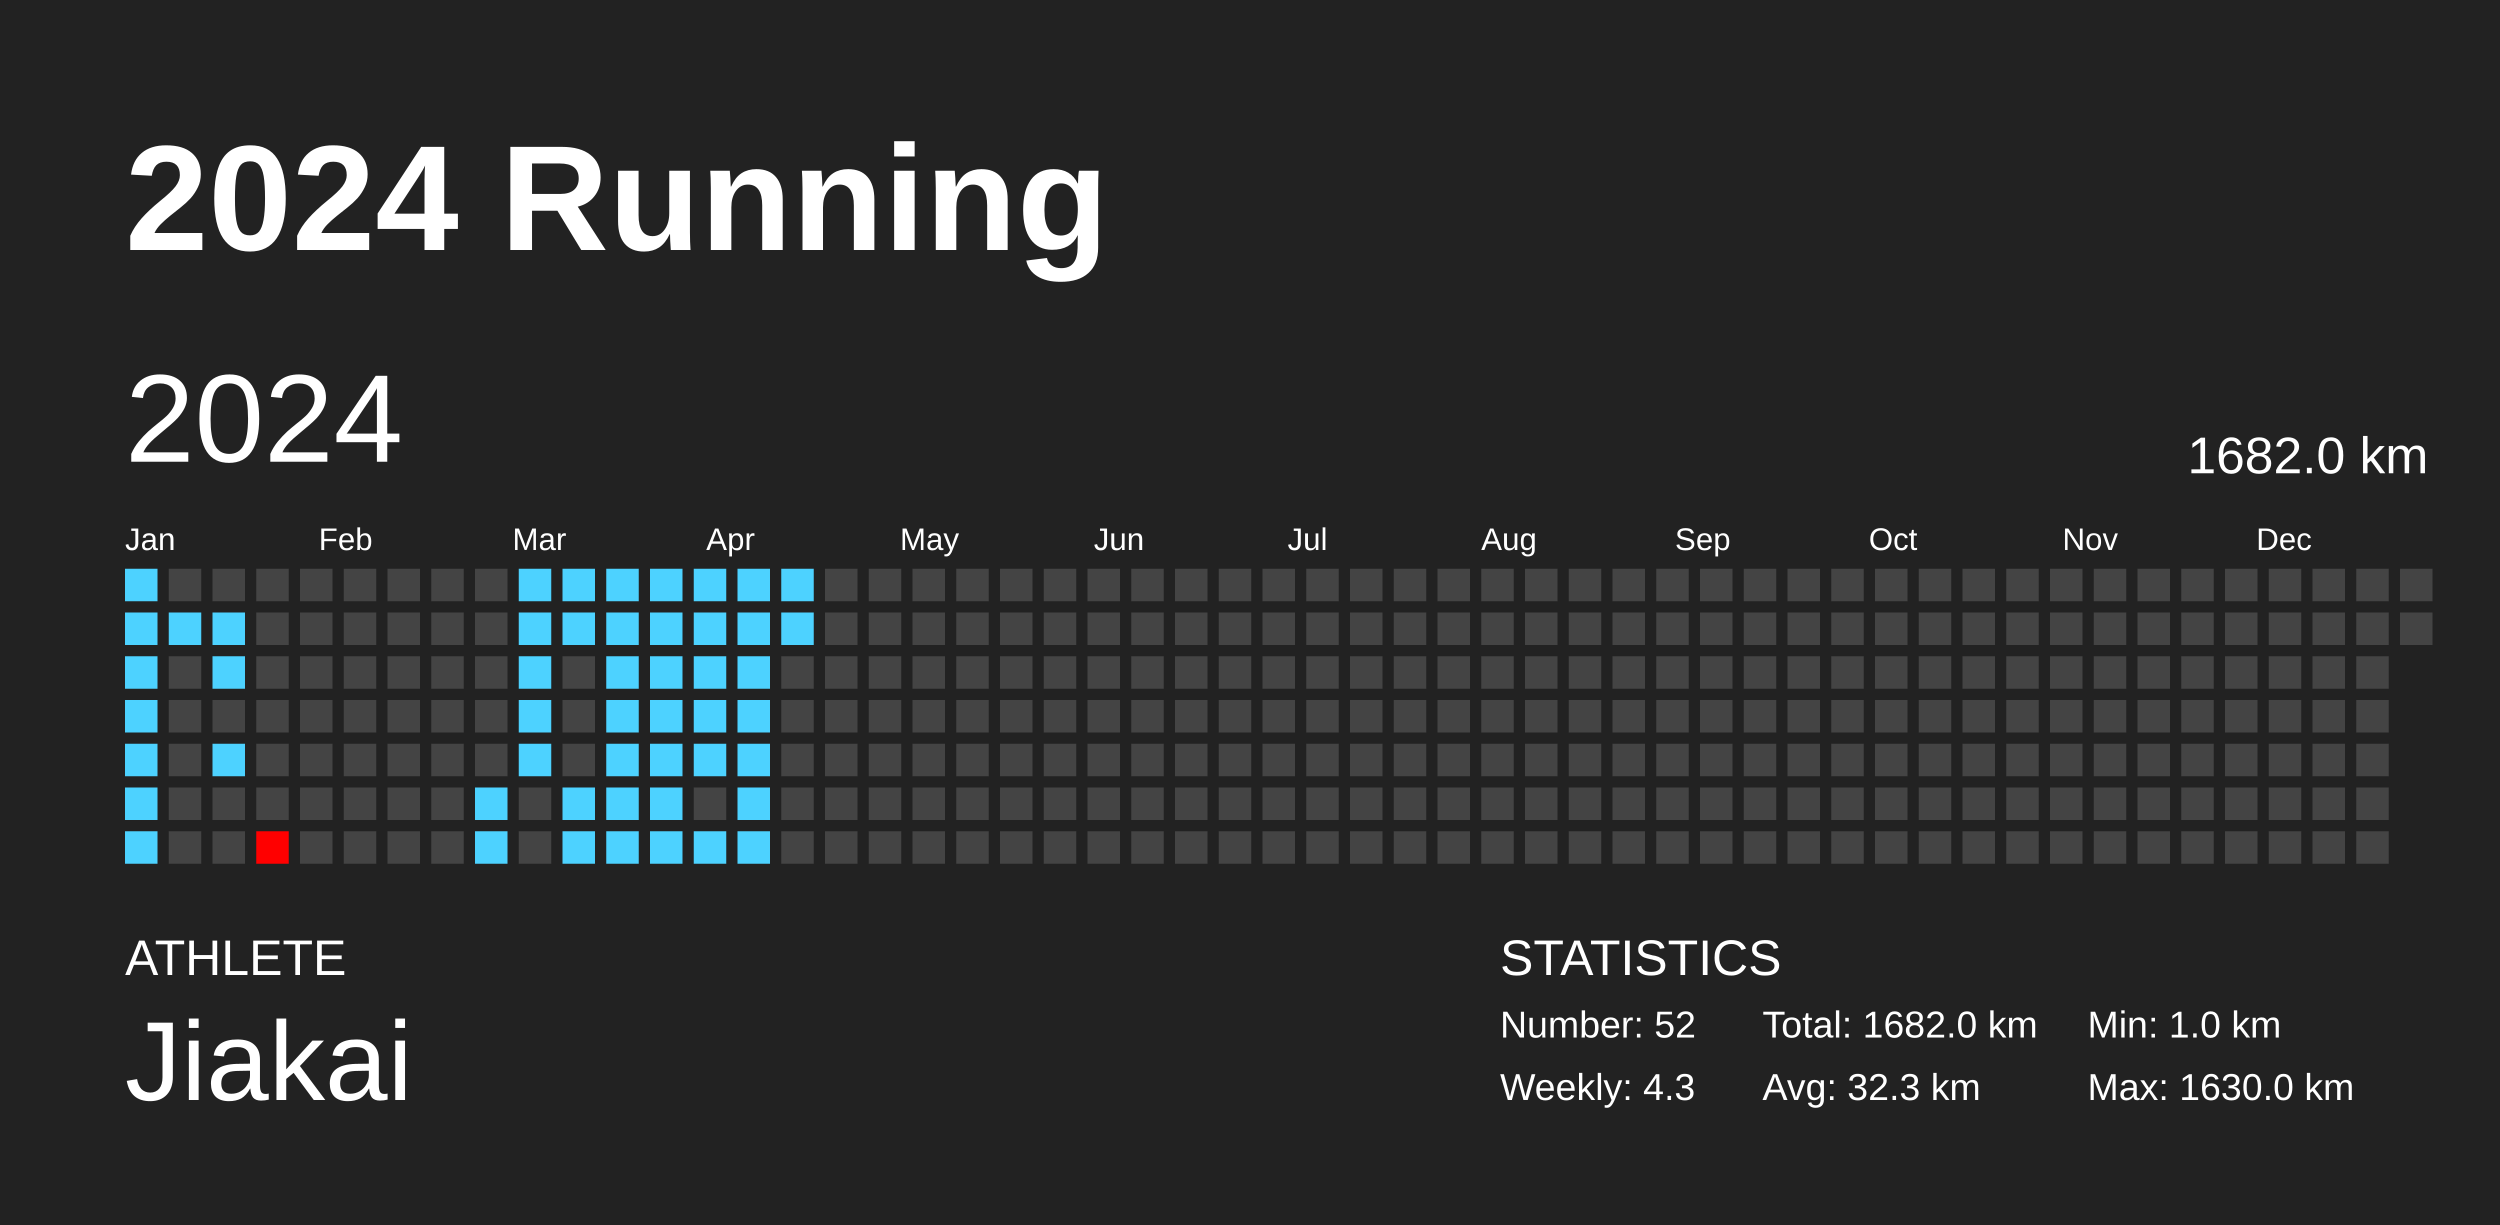
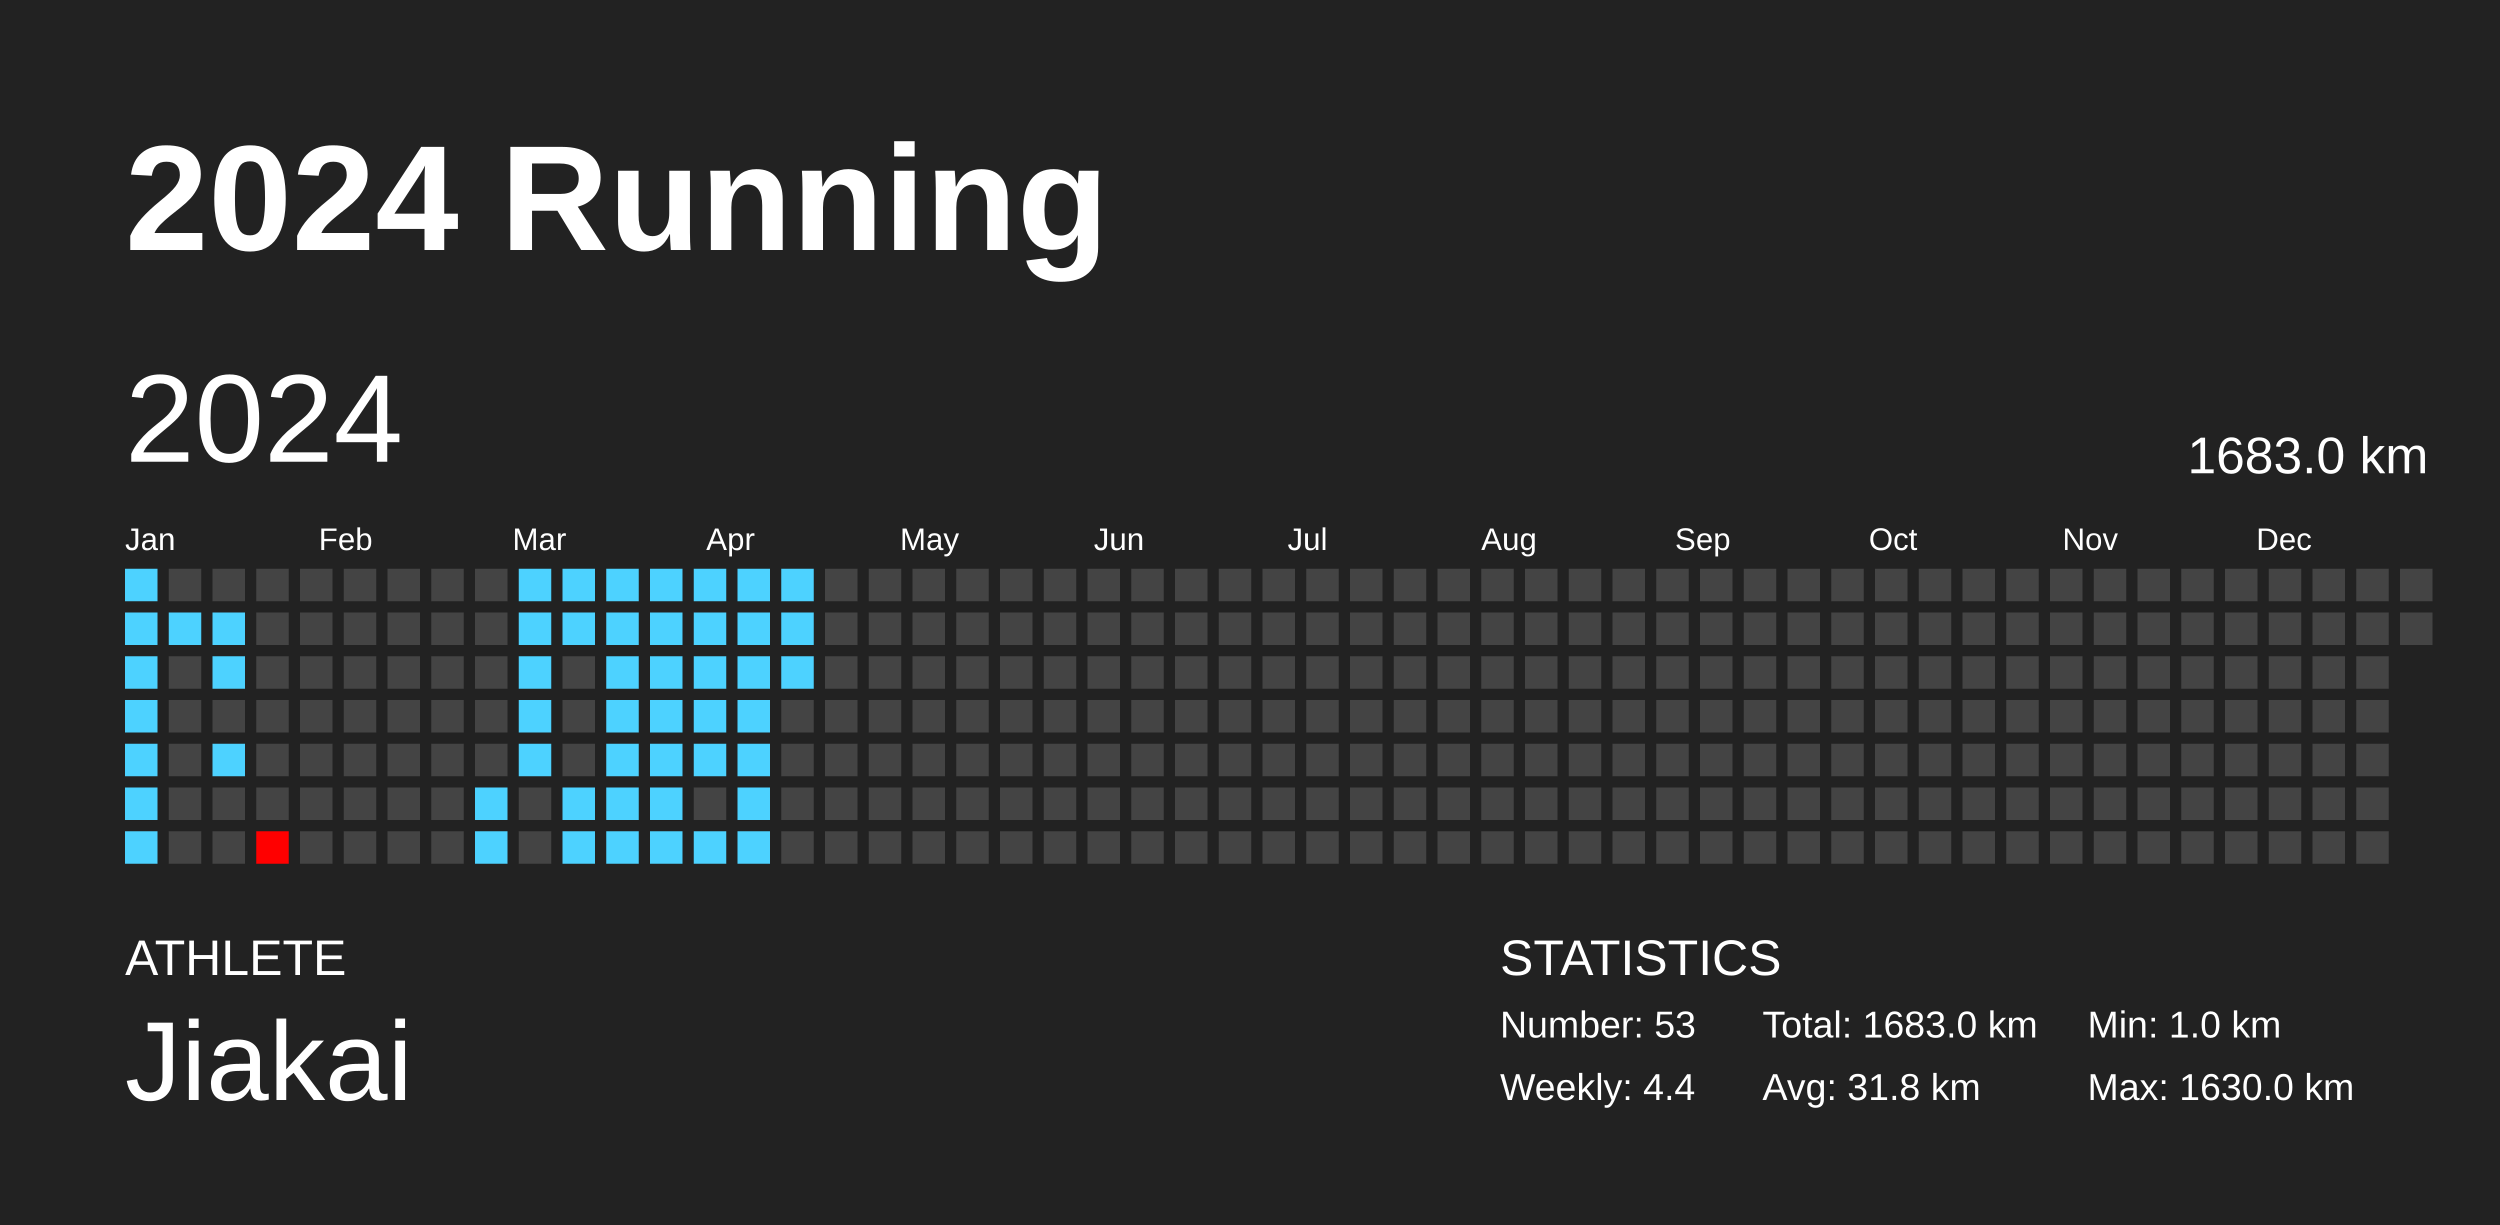
<svg xmlns="http://www.w3.org/2000/svg" baseProfile="full" height="98mm" version="1.1" viewBox="0,0,200,98" width="200mm">
  <defs />
  <rect fill="#222222" height="98" width="200" x="0" y="0" />
  <text fill="#FFFFFF" style="font-size:12px; font-family:Arial; font-weight:bold;" x="10" y="20">2024 Running</text>
  <text fill="#FFFFFF" style="font-size:4px; font-family:Arial" x="10" y="78">ATHLETE</text>
  <text fill="#FFFFFF" style="font-size:9px; font-family:Arial" x="10" y="88">Jiakai</text>
  <text fill="#FFFFFF" style="font-size:4px; font-family:Arial" x="120" y="78">STATISTICS</text>
-   <text fill="#FFFFFF" style="font-size:3px; font-family:Arial" x="120" y="83">Number: 52</text>
-   <text fill="#FFFFFF" style="font-size:3px; font-family:Arial" x="120" y="88">Weekly: 4.3</text>
-   <text fill="#FFFFFF" style="font-size:3px; font-family:Arial" x="141" y="83">Total: 1682.0 km</text>
-   <text fill="#FFFFFF" style="font-size:3px; font-family:Arial" x="141" y="88">Avg: 32.3 km</text>
+   <text fill="#FFFFFF" style="font-size:3px; font-family:Arial" x="120" y="83">Number: 53</text>
+   <text fill="#FFFFFF" style="font-size:3px; font-family:Arial" x="120" y="88">Weekly: 4.4</text>
+   <text fill="#FFFFFF" style="font-size:3px; font-family:Arial" x="141" y="83">Total: 1683.0 km</text>
+   <text fill="#FFFFFF" style="font-size:3px; font-family:Arial" x="141" y="88">Avg: 31.8 km</text>
  <text fill="#FFFFFF" style="font-size:3px; font-family:Arial" x="167" y="83">Min: 1.0 km</text>
  <text fill="#FFFFFF" style="font-size:3px; font-family:Arial" x="167" y="88">Max: 1630.0 km</text>
  <text dominant-baseline="hanging" fill="#FFFFFF" style="font-size:10.0px; font-family:Arial;" x="10" y="30">2024</text>
-   <text dominant-baseline="hanging" fill="#FFFFFF" style="font-size:4.125px; font-family:Arial;" x="175" y="35">1682.0 km</text>
+   <text dominant-baseline="hanging" fill="#FFFFFF" style="font-size:4.125px; font-family:Arial;" x="175" y="35">1683.0 km</text>
  <text fill="#FFFFFF" style="font-size:2.5px; font-family:Arial" x="10.0" y="44">Jan</text>
  <text fill="#FFFFFF" style="font-size:2.5px; font-family:Arial" x="25.5" y="44">Feb</text>
  <text fill="#FFFFFF" style="font-size:2.5px; font-family:Arial" x="41.0" y="44">Mar</text>
  <text fill="#FFFFFF" style="font-size:2.5px; font-family:Arial" x="56.5" y="44">Apr</text>
  <text fill="#FFFFFF" style="font-size:2.5px; font-family:Arial" x="72.0" y="44">May</text>
  <text fill="#FFFFFF" style="font-size:2.5px; font-family:Arial" x="87.5" y="44">Jun</text>
  <text fill="#FFFFFF" style="font-size:2.5px; font-family:Arial" x="103.0" y="44">Jul</text>
  <text fill="#FFFFFF" style="font-size:2.5px; font-family:Arial" x="118.5" y="44">Aug</text>
  <text fill="#FFFFFF" style="font-size:2.5px; font-family:Arial" x="134.0" y="44">Sep</text>
  <text fill="#FFFFFF" style="font-size:2.5px; font-family:Arial" x="149.5" y="44">Oct</text>
  <text fill="#FFFFFF" style="font-size:2.5px; font-family:Arial" x="165.0" y="44">Nov</text>
  <text fill="#FFFFFF" style="font-size:2.5px; font-family:Arial" x="180.5" y="44">Dec</text>
  <rect fill="#4dd2ff" height="2.6" width="2.6" x="10.0" y="45.5" />
  <rect fill="#4dd2ff" height="2.6" width="2.6" x="10.0" y="49.0" />
  <rect fill="#4dd2ff" height="2.6" width="2.6" x="10.0" y="52.5" />
  <rect fill="#4dd2ff" height="2.6" width="2.6" x="10.0" y="56.0" />
  <rect fill="#4dd2ff" height="2.6" width="2.6" x="10.0" y="59.5" />
  <rect fill="#4dd2ff" height="2.6" width="2.6" x="10.0" y="63.0" />
  <rect fill="#4dd2ff" height="2.6" width="2.6" x="10.0" y="66.5" />
  <rect fill="#444444" height="2.6" width="2.6" x="13.5" y="45.5" />
  <rect fill="#4dd2ff" height="2.6" width="2.6" x="13.5" y="49.0" />
  <rect fill="#444444" height="2.6" width="2.6" x="13.5" y="52.5" />
  <rect fill="#444444" height="2.6" width="2.6" x="13.5" y="56.0" />
  <rect fill="#444444" height="2.6" width="2.6" x="13.5" y="59.5" />
  <rect fill="#444444" height="2.6" width="2.6" x="13.5" y="63.0" />
  <rect fill="#444444" height="2.6" width="2.6" x="13.5" y="66.5" />
  <rect fill="#444444" height="2.6" width="2.6" x="17.0" y="45.5" />
  <rect fill="#4dd2ff" height="2.6" width="2.6" x="17.0" y="49.0" />
  <rect fill="#4dd2ff" height="2.6" width="2.6" x="17.0" y="52.5" />
  <rect fill="#444444" height="2.6" width="2.6" x="17.0" y="56.0" />
  <rect fill="#4dd2ff" height="2.6" width="2.6" x="17.0" y="59.5" />
  <rect fill="#444444" height="2.6" width="2.6" x="17.0" y="63.0" />
  <rect fill="#444444" height="2.6" width="2.6" x="17.0" y="66.5" />
  <rect fill="#444444" height="2.6" width="2.6" x="20.5" y="45.5" />
  <rect fill="#444444" height="2.6" width="2.6" x="20.5" y="49.0" />
  <rect fill="#444444" height="2.6" width="2.6" x="20.5" y="52.5" />
  <rect fill="#444444" height="2.6" width="2.6" x="20.5" y="56.0" />
  <rect fill="#444444" height="2.6" width="2.6" x="20.5" y="59.5" />
  <rect fill="#444444" height="2.6" width="2.6" x="20.5" y="63.0" />
  <rect fill="red" height="2.6" width="2.6" x="20.5" y="66.5" />
  <rect fill="#444444" height="2.6" width="2.6" x="24.0" y="45.5" />
  <rect fill="#444444" height="2.6" width="2.6" x="24.0" y="49.0" />
  <rect fill="#444444" height="2.6" width="2.6" x="24.0" y="52.5" />
  <rect fill="#444444" height="2.6" width="2.6" x="24.0" y="56.0" />
  <rect fill="#444444" height="2.6" width="2.6" x="24.0" y="59.5" />
  <rect fill="#444444" height="2.6" width="2.6" x="24.0" y="63.0" />
  <rect fill="#444444" height="2.6" width="2.6" x="24.0" y="66.5" />
  <rect fill="#444444" height="2.6" width="2.6" x="27.5" y="45.5" />
  <rect fill="#444444" height="2.6" width="2.6" x="27.5" y="49.0" />
  <rect fill="#444444" height="2.6" width="2.6" x="27.5" y="52.5" />
  <rect fill="#444444" height="2.6" width="2.6" x="27.5" y="56.0" />
  <rect fill="#444444" height="2.6" width="2.6" x="27.5" y="59.5" />
  <rect fill="#444444" height="2.6" width="2.6" x="27.5" y="63.0" />
  <rect fill="#444444" height="2.6" width="2.6" x="27.5" y="66.5" />
  <rect fill="#444444" height="2.6" width="2.6" x="31.0" y="45.5" />
  <rect fill="#444444" height="2.6" width="2.6" x="31.0" y="49.0" />
  <rect fill="#444444" height="2.6" width="2.6" x="31.0" y="52.5" />
  <rect fill="#444444" height="2.6" width="2.6" x="31.0" y="56.0" />
  <rect fill="#444444" height="2.6" width="2.6" x="31.0" y="59.5" />
  <rect fill="#444444" height="2.6" width="2.6" x="31.0" y="63.0" />
  <rect fill="#444444" height="2.6" width="2.6" x="31.0" y="66.5" />
  <rect fill="#444444" height="2.6" width="2.6" x="34.5" y="45.5" />
  <rect fill="#444444" height="2.6" width="2.6" x="34.5" y="49.0" />
  <rect fill="#444444" height="2.6" width="2.6" x="34.5" y="52.5" />
  <rect fill="#444444" height="2.6" width="2.6" x="34.5" y="56.0" />
  <rect fill="#444444" height="2.6" width="2.6" x="34.5" y="59.5" />
  <rect fill="#444444" height="2.6" width="2.6" x="34.5" y="63.0" />
  <rect fill="#444444" height="2.6" width="2.6" x="34.5" y="66.5" />
  <rect fill="#444444" height="2.6" width="2.6" x="38.0" y="45.5" />
  <rect fill="#444444" height="2.6" width="2.6" x="38.0" y="49.0" />
  <rect fill="#444444" height="2.6" width="2.6" x="38.0" y="52.5" />
  <rect fill="#444444" height="2.6" width="2.6" x="38.0" y="56.0" />
  <rect fill="#444444" height="2.6" width="2.6" x="38.0" y="59.5" />
  <rect fill="#4dd2ff" height="2.6" width="2.6" x="38.0" y="63.0" />
  <rect fill="#4dd2ff" height="2.6" width="2.6" x="38.0" y="66.5" />
  <rect fill="#4dd2ff" height="2.6" width="2.6" x="41.5" y="45.5" />
  <rect fill="#4dd2ff" height="2.6" width="2.6" x="41.5" y="49.0" />
  <rect fill="#4dd2ff" height="2.6" width="2.6" x="41.5" y="52.5" />
  <rect fill="#4dd2ff" height="2.6" width="2.6" x="41.5" y="56.0" />
  <rect fill="#4dd2ff" height="2.6" width="2.6" x="41.5" y="59.5" />
  <rect fill="#444444" height="2.6" width="2.6" x="41.5" y="63.0" />
  <rect fill="#444444" height="2.6" width="2.6" x="41.5" y="66.5" />
  <rect fill="#4dd2ff" height="2.6" width="2.6" x="45.0" y="45.5" />
  <rect fill="#4dd2ff" height="2.6" width="2.6" x="45.0" y="49.0" />
  <rect fill="#444444" height="2.6" width="2.6" x="45.0" y="52.5" />
  <rect fill="#444444" height="2.6" width="2.6" x="45.0" y="56.0" />
  <rect fill="#444444" height="2.6" width="2.6" x="45.0" y="59.5" />
  <rect fill="#4dd2ff" height="2.6" width="2.6" x="45.0" y="63.0" />
  <rect fill="#4dd2ff" height="2.6" width="2.6" x="45.0" y="66.5" />
  <rect fill="#4dd2ff" height="2.6" width="2.6" x="48.5" y="45.5" />
  <rect fill="#4dd2ff" height="2.6" width="2.6" x="48.5" y="49.0" />
  <rect fill="#4dd2ff" height="2.6" width="2.6" x="48.5" y="52.5" />
  <rect fill="#4dd2ff" height="2.6" width="2.6" x="48.5" y="56.0" />
  <rect fill="#4dd2ff" height="2.6" width="2.6" x="48.5" y="59.5" />
  <rect fill="#4dd2ff" height="2.6" width="2.6" x="48.5" y="63.0" />
  <rect fill="#4dd2ff" height="2.6" width="2.6" x="48.5" y="66.5" />
  <rect fill="#4dd2ff" height="2.6" width="2.6" x="52.0" y="45.5" />
  <rect fill="#4dd2ff" height="2.6" width="2.6" x="52.0" y="49.0" />
  <rect fill="#4dd2ff" height="2.6" width="2.6" x="52.0" y="52.5" />
  <rect fill="#4dd2ff" height="2.6" width="2.6" x="52.0" y="56.0" />
  <rect fill="#4dd2ff" height="2.6" width="2.6" x="52.0" y="59.5" />
  <rect fill="#4dd2ff" height="2.6" width="2.6" x="52.0" y="63.0" />
  <rect fill="#4dd2ff" height="2.6" width="2.6" x="52.0" y="66.5" />
  <rect fill="#4dd2ff" height="2.6" width="2.6" x="55.5" y="45.5" />
  <rect fill="#4dd2ff" height="2.6" width="2.6" x="55.5" y="49.0" />
  <rect fill="#4dd2ff" height="2.6" width="2.6" x="55.5" y="52.5" />
  <rect fill="#4dd2ff" height="2.6" width="2.6" x="55.5" y="56.0" />
  <rect fill="#4dd2ff" height="2.6" width="2.6" x="55.5" y="59.5" />
  <rect fill="#444444" height="2.6" width="2.6" x="55.5" y="63.0" />
  <rect fill="#4dd2ff" height="2.6" width="2.6" x="55.5" y="66.5" />
  <rect fill="#4dd2ff" height="2.6" width="2.6" x="59.0" y="45.5" />
  <rect fill="#4dd2ff" height="2.6" width="2.6" x="59.0" y="49.0" />
  <rect fill="#4dd2ff" height="2.6" width="2.6" x="59.0" y="52.5" />
  <rect fill="#4dd2ff" height="2.6" width="2.6" x="59.0" y="56.0" />
  <rect fill="#4dd2ff" height="2.6" width="2.6" x="59.0" y="59.5" />
  <rect fill="#4dd2ff" height="2.6" width="2.6" x="59.0" y="63.0" />
  <rect fill="#4dd2ff" height="2.6" width="2.6" x="59.0" y="66.5" />
  <rect fill="#4dd2ff" height="2.6" width="2.6" x="62.5" y="45.5" />
  <rect fill="#4dd2ff" height="2.6" width="2.6" x="62.5" y="49.0" />
-   <rect fill="#444444" height="2.6" width="2.6" x="62.5" y="52.5" />
+   <rect fill="#4dd2ff" height="2.6" width="2.6" x="62.5" y="52.5" />
  <rect fill="#444444" height="2.6" width="2.6" x="62.5" y="56.0" />
  <rect fill="#444444" height="2.6" width="2.6" x="62.5" y="59.5" />
  <rect fill="#444444" height="2.6" width="2.6" x="62.5" y="63.0" />
  <rect fill="#444444" height="2.6" width="2.6" x="62.5" y="66.5" />
  <rect fill="#444444" height="2.6" width="2.6" x="66.0" y="45.5" />
  <rect fill="#444444" height="2.6" width="2.6" x="66.0" y="49.0" />
  <rect fill="#444444" height="2.6" width="2.6" x="66.0" y="52.5" />
  <rect fill="#444444" height="2.6" width="2.6" x="66.0" y="56.0" />
  <rect fill="#444444" height="2.6" width="2.6" x="66.0" y="59.5" />
  <rect fill="#444444" height="2.6" width="2.6" x="66.0" y="63.0" />
  <rect fill="#444444" height="2.6" width="2.6" x="66.0" y="66.5" />
  <rect fill="#444444" height="2.6" width="2.6" x="69.5" y="45.5" />
  <rect fill="#444444" height="2.6" width="2.6" x="69.5" y="49.0" />
  <rect fill="#444444" height="2.6" width="2.6" x="69.5" y="52.5" />
  <rect fill="#444444" height="2.6" width="2.6" x="69.5" y="56.0" />
  <rect fill="#444444" height="2.6" width="2.6" x="69.5" y="59.5" />
  <rect fill="#444444" height="2.6" width="2.6" x="69.5" y="63.0" />
  <rect fill="#444444" height="2.6" width="2.6" x="69.5" y="66.5" />
  <rect fill="#444444" height="2.6" width="2.6" x="73.0" y="45.5" />
  <rect fill="#444444" height="2.6" width="2.6" x="73.0" y="49.0" />
  <rect fill="#444444" height="2.6" width="2.6" x="73.0" y="52.5" />
  <rect fill="#444444" height="2.6" width="2.6" x="73.0" y="56.0" />
  <rect fill="#444444" height="2.6" width="2.6" x="73.0" y="59.5" />
  <rect fill="#444444" height="2.6" width="2.6" x="73.0" y="63.0" />
  <rect fill="#444444" height="2.6" width="2.6" x="73.0" y="66.5" />
  <rect fill="#444444" height="2.6" width="2.6" x="76.5" y="45.5" />
  <rect fill="#444444" height="2.6" width="2.6" x="76.5" y="49.0" />
  <rect fill="#444444" height="2.6" width="2.6" x="76.5" y="52.5" />
  <rect fill="#444444" height="2.6" width="2.6" x="76.5" y="56.0" />
  <rect fill="#444444" height="2.6" width="2.6" x="76.5" y="59.5" />
  <rect fill="#444444" height="2.6" width="2.6" x="76.5" y="63.0" />
  <rect fill="#444444" height="2.6" width="2.6" x="76.5" y="66.5" />
  <rect fill="#444444" height="2.6" width="2.6" x="80.0" y="45.5" />
  <rect fill="#444444" height="2.6" width="2.6" x="80.0" y="49.0" />
  <rect fill="#444444" height="2.6" width="2.6" x="80.0" y="52.5" />
  <rect fill="#444444" height="2.6" width="2.6" x="80.0" y="56.0" />
  <rect fill="#444444" height="2.6" width="2.6" x="80.0" y="59.5" />
  <rect fill="#444444" height="2.6" width="2.6" x="80.0" y="63.0" />
  <rect fill="#444444" height="2.6" width="2.6" x="80.0" y="66.5" />
  <rect fill="#444444" height="2.6" width="2.6" x="83.5" y="45.5" />
  <rect fill="#444444" height="2.6" width="2.6" x="83.5" y="49.0" />
  <rect fill="#444444" height="2.6" width="2.6" x="83.5" y="52.5" />
  <rect fill="#444444" height="2.6" width="2.6" x="83.5" y="56.0" />
  <rect fill="#444444" height="2.6" width="2.6" x="83.5" y="59.5" />
  <rect fill="#444444" height="2.6" width="2.6" x="83.5" y="63.0" />
  <rect fill="#444444" height="2.6" width="2.6" x="83.5" y="66.5" />
  <rect fill="#444444" height="2.6" width="2.6" x="87.0" y="45.5" />
  <rect fill="#444444" height="2.6" width="2.6" x="87.0" y="49.0" />
  <rect fill="#444444" height="2.6" width="2.6" x="87.0" y="52.5" />
  <rect fill="#444444" height="2.6" width="2.6" x="87.0" y="56.0" />
  <rect fill="#444444" height="2.6" width="2.6" x="87.0" y="59.5" />
  <rect fill="#444444" height="2.6" width="2.6" x="87.0" y="63.0" />
  <rect fill="#444444" height="2.6" width="2.6" x="87.0" y="66.5" />
  <rect fill="#444444" height="2.6" width="2.6" x="90.5" y="45.5" />
  <rect fill="#444444" height="2.6" width="2.6" x="90.5" y="49.0" />
  <rect fill="#444444" height="2.6" width="2.6" x="90.5" y="52.5" />
  <rect fill="#444444" height="2.6" width="2.6" x="90.5" y="56.0" />
  <rect fill="#444444" height="2.6" width="2.6" x="90.5" y="59.5" />
  <rect fill="#444444" height="2.6" width="2.6" x="90.5" y="63.0" />
  <rect fill="#444444" height="2.6" width="2.6" x="90.5" y="66.5" />
  <rect fill="#444444" height="2.6" width="2.6" x="94.0" y="45.5" />
  <rect fill="#444444" height="2.6" width="2.6" x="94.0" y="49.0" />
  <rect fill="#444444" height="2.6" width="2.6" x="94.0" y="52.5" />
  <rect fill="#444444" height="2.6" width="2.6" x="94.0" y="56.0" />
  <rect fill="#444444" height="2.6" width="2.6" x="94.0" y="59.5" />
  <rect fill="#444444" height="2.6" width="2.6" x="94.0" y="63.0" />
  <rect fill="#444444" height="2.6" width="2.6" x="94.0" y="66.5" />
  <rect fill="#444444" height="2.6" width="2.6" x="97.5" y="45.5" />
  <rect fill="#444444" height="2.6" width="2.6" x="97.5" y="49.0" />
  <rect fill="#444444" height="2.6" width="2.6" x="97.5" y="52.5" />
  <rect fill="#444444" height="2.6" width="2.6" x="97.5" y="56.0" />
  <rect fill="#444444" height="2.6" width="2.6" x="97.5" y="59.5" />
  <rect fill="#444444" height="2.6" width="2.6" x="97.5" y="63.0" />
  <rect fill="#444444" height="2.6" width="2.6" x="97.5" y="66.5" />
  <rect fill="#444444" height="2.6" width="2.6" x="101.0" y="45.5" />
  <rect fill="#444444" height="2.6" width="2.6" x="101.0" y="49.0" />
  <rect fill="#444444" height="2.6" width="2.6" x="101.0" y="52.5" />
  <rect fill="#444444" height="2.6" width="2.6" x="101.0" y="56.0" />
  <rect fill="#444444" height="2.6" width="2.6" x="101.0" y="59.5" />
  <rect fill="#444444" height="2.6" width="2.6" x="101.0" y="63.0" />
  <rect fill="#444444" height="2.6" width="2.6" x="101.0" y="66.5" />
  <rect fill="#444444" height="2.6" width="2.6" x="104.5" y="45.5" />
  <rect fill="#444444" height="2.6" width="2.6" x="104.5" y="49.0" />
  <rect fill="#444444" height="2.6" width="2.6" x="104.5" y="52.5" />
  <rect fill="#444444" height="2.6" width="2.6" x="104.5" y="56.0" />
  <rect fill="#444444" height="2.6" width="2.6" x="104.5" y="59.5" />
  <rect fill="#444444" height="2.6" width="2.6" x="104.5" y="63.0" />
  <rect fill="#444444" height="2.6" width="2.6" x="104.5" y="66.5" />
  <rect fill="#444444" height="2.6" width="2.6" x="108.0" y="45.5" />
  <rect fill="#444444" height="2.6" width="2.6" x="108.0" y="49.0" />
  <rect fill="#444444" height="2.6" width="2.6" x="108.0" y="52.5" />
  <rect fill="#444444" height="2.6" width="2.6" x="108.0" y="56.0" />
  <rect fill="#444444" height="2.6" width="2.6" x="108.0" y="59.5" />
  <rect fill="#444444" height="2.6" width="2.6" x="108.0" y="63.0" />
  <rect fill="#444444" height="2.6" width="2.6" x="108.0" y="66.5" />
  <rect fill="#444444" height="2.6" width="2.6" x="111.5" y="45.5" />
  <rect fill="#444444" height="2.6" width="2.6" x="111.5" y="49.0" />
  <rect fill="#444444" height="2.6" width="2.6" x="111.5" y="52.5" />
  <rect fill="#444444" height="2.6" width="2.6" x="111.5" y="56.0" />
  <rect fill="#444444" height="2.6" width="2.6" x="111.5" y="59.5" />
  <rect fill="#444444" height="2.6" width="2.6" x="111.5" y="63.0" />
  <rect fill="#444444" height="2.6" width="2.6" x="111.5" y="66.5" />
  <rect fill="#444444" height="2.6" width="2.6" x="115.0" y="45.5" />
  <rect fill="#444444" height="2.6" width="2.6" x="115.0" y="49.0" />
  <rect fill="#444444" height="2.6" width="2.6" x="115.0" y="52.5" />
  <rect fill="#444444" height="2.6" width="2.6" x="115.0" y="56.0" />
  <rect fill="#444444" height="2.6" width="2.6" x="115.0" y="59.5" />
  <rect fill="#444444" height="2.6" width="2.6" x="115.0" y="63.0" />
  <rect fill="#444444" height="2.6" width="2.6" x="115.0" y="66.5" />
  <rect fill="#444444" height="2.6" width="2.6" x="118.5" y="45.5" />
  <rect fill="#444444" height="2.6" width="2.6" x="118.5" y="49.0" />
  <rect fill="#444444" height="2.6" width="2.6" x="118.5" y="52.5" />
  <rect fill="#444444" height="2.6" width="2.6" x="118.5" y="56.0" />
  <rect fill="#444444" height="2.6" width="2.6" x="118.5" y="59.5" />
  <rect fill="#444444" height="2.6" width="2.6" x="118.5" y="63.0" />
  <rect fill="#444444" height="2.6" width="2.6" x="118.5" y="66.5" />
  <rect fill="#444444" height="2.6" width="2.6" x="122.0" y="45.5" />
  <rect fill="#444444" height="2.6" width="2.6" x="122.0" y="49.0" />
  <rect fill="#444444" height="2.6" width="2.6" x="122.0" y="52.5" />
  <rect fill="#444444" height="2.6" width="2.6" x="122.0" y="56.0" />
  <rect fill="#444444" height="2.6" width="2.6" x="122.0" y="59.5" />
  <rect fill="#444444" height="2.6" width="2.6" x="122.0" y="63.0" />
  <rect fill="#444444" height="2.6" width="2.6" x="122.0" y="66.5" />
  <rect fill="#444444" height="2.6" width="2.6" x="125.5" y="45.5" />
  <rect fill="#444444" height="2.6" width="2.6" x="125.5" y="49.0" />
  <rect fill="#444444" height="2.6" width="2.6" x="125.5" y="52.5" />
  <rect fill="#444444" height="2.6" width="2.6" x="125.5" y="56.0" />
  <rect fill="#444444" height="2.6" width="2.6" x="125.5" y="59.5" />
  <rect fill="#444444" height="2.6" width="2.6" x="125.5" y="63.0" />
  <rect fill="#444444" height="2.6" width="2.6" x="125.5" y="66.5" />
  <rect fill="#444444" height="2.6" width="2.6" x="129.0" y="45.5" />
  <rect fill="#444444" height="2.6" width="2.6" x="129.0" y="49.0" />
  <rect fill="#444444" height="2.6" width="2.6" x="129.0" y="52.5" />
  <rect fill="#444444" height="2.6" width="2.6" x="129.0" y="56.0" />
  <rect fill="#444444" height="2.6" width="2.6" x="129.0" y="59.5" />
  <rect fill="#444444" height="2.6" width="2.6" x="129.0" y="63.0" />
  <rect fill="#444444" height="2.6" width="2.6" x="129.0" y="66.5" />
  <rect fill="#444444" height="2.6" width="2.6" x="132.5" y="45.5" />
  <rect fill="#444444" height="2.6" width="2.6" x="132.5" y="49.0" />
  <rect fill="#444444" height="2.6" width="2.6" x="132.5" y="52.5" />
  <rect fill="#444444" height="2.6" width="2.6" x="132.5" y="56.0" />
  <rect fill="#444444" height="2.6" width="2.6" x="132.5" y="59.5" />
  <rect fill="#444444" height="2.6" width="2.6" x="132.5" y="63.0" />
  <rect fill="#444444" height="2.6" width="2.6" x="132.5" y="66.5" />
  <rect fill="#444444" height="2.6" width="2.6" x="136.0" y="45.5" />
  <rect fill="#444444" height="2.6" width="2.6" x="136.0" y="49.0" />
  <rect fill="#444444" height="2.6" width="2.6" x="136.0" y="52.5" />
  <rect fill="#444444" height="2.6" width="2.6" x="136.0" y="56.0" />
  <rect fill="#444444" height="2.6" width="2.6" x="136.0" y="59.5" />
  <rect fill="#444444" height="2.6" width="2.6" x="136.0" y="63.0" />
  <rect fill="#444444" height="2.6" width="2.6" x="136.0" y="66.5" />
  <rect fill="#444444" height="2.6" width="2.6" x="139.5" y="45.5" />
  <rect fill="#444444" height="2.6" width="2.6" x="139.5" y="49.0" />
  <rect fill="#444444" height="2.6" width="2.6" x="139.5" y="52.5" />
  <rect fill="#444444" height="2.6" width="2.6" x="139.5" y="56.0" />
  <rect fill="#444444" height="2.6" width="2.6" x="139.5" y="59.5" />
  <rect fill="#444444" height="2.6" width="2.6" x="139.5" y="63.0" />
  <rect fill="#444444" height="2.6" width="2.6" x="139.5" y="66.5" />
  <rect fill="#444444" height="2.6" width="2.6" x="143.0" y="45.5" />
  <rect fill="#444444" height="2.6" width="2.6" x="143.0" y="49.0" />
  <rect fill="#444444" height="2.6" width="2.6" x="143.0" y="52.5" />
  <rect fill="#444444" height="2.6" width="2.6" x="143.0" y="56.0" />
  <rect fill="#444444" height="2.6" width="2.6" x="143.0" y="59.5" />
  <rect fill="#444444" height="2.6" width="2.6" x="143.0" y="63.0" />
  <rect fill="#444444" height="2.6" width="2.6" x="143.0" y="66.5" />
  <rect fill="#444444" height="2.6" width="2.6" x="146.5" y="45.5" />
  <rect fill="#444444" height="2.6" width="2.6" x="146.5" y="49.0" />
  <rect fill="#444444" height="2.6" width="2.6" x="146.5" y="52.5" />
  <rect fill="#444444" height="2.6" width="2.6" x="146.5" y="56.0" />
  <rect fill="#444444" height="2.6" width="2.6" x="146.5" y="59.5" />
  <rect fill="#444444" height="2.6" width="2.6" x="146.5" y="63.0" />
  <rect fill="#444444" height="2.6" width="2.6" x="146.5" y="66.5" />
  <rect fill="#444444" height="2.6" width="2.6" x="150.0" y="45.5" />
  <rect fill="#444444" height="2.6" width="2.6" x="150.0" y="49.0" />
  <rect fill="#444444" height="2.6" width="2.6" x="150.0" y="52.5" />
  <rect fill="#444444" height="2.6" width="2.6" x="150.0" y="56.0" />
  <rect fill="#444444" height="2.6" width="2.6" x="150.0" y="59.5" />
  <rect fill="#444444" height="2.6" width="2.6" x="150.0" y="63.0" />
  <rect fill="#444444" height="2.6" width="2.6" x="150.0" y="66.5" />
  <rect fill="#444444" height="2.6" width="2.6" x="153.5" y="45.5" />
  <rect fill="#444444" height="2.6" width="2.6" x="153.5" y="49.0" />
  <rect fill="#444444" height="2.6" width="2.6" x="153.5" y="52.5" />
  <rect fill="#444444" height="2.6" width="2.6" x="153.5" y="56.0" />
  <rect fill="#444444" height="2.6" width="2.6" x="153.5" y="59.5" />
  <rect fill="#444444" height="2.6" width="2.6" x="153.5" y="63.0" />
  <rect fill="#444444" height="2.6" width="2.6" x="153.5" y="66.5" />
  <rect fill="#444444" height="2.6" width="2.6" x="157.0" y="45.5" />
  <rect fill="#444444" height="2.6" width="2.6" x="157.0" y="49.0" />
  <rect fill="#444444" height="2.6" width="2.6" x="157.0" y="52.5" />
  <rect fill="#444444" height="2.6" width="2.6" x="157.0" y="56.0" />
  <rect fill="#444444" height="2.6" width="2.6" x="157.0" y="59.5" />
  <rect fill="#444444" height="2.6" width="2.6" x="157.0" y="63.0" />
  <rect fill="#444444" height="2.6" width="2.6" x="157.0" y="66.5" />
  <rect fill="#444444" height="2.6" width="2.6" x="160.5" y="45.5" />
  <rect fill="#444444" height="2.6" width="2.6" x="160.5" y="49.0" />
  <rect fill="#444444" height="2.6" width="2.6" x="160.5" y="52.5" />
  <rect fill="#444444" height="2.6" width="2.6" x="160.5" y="56.0" />
  <rect fill="#444444" height="2.6" width="2.6" x="160.5" y="59.5" />
  <rect fill="#444444" height="2.6" width="2.6" x="160.5" y="63.0" />
  <rect fill="#444444" height="2.6" width="2.6" x="160.5" y="66.5" />
  <rect fill="#444444" height="2.6" width="2.6" x="164.0" y="45.5" />
  <rect fill="#444444" height="2.6" width="2.6" x="164.0" y="49.0" />
  <rect fill="#444444" height="2.6" width="2.6" x="164.0" y="52.5" />
  <rect fill="#444444" height="2.6" width="2.6" x="164.0" y="56.0" />
  <rect fill="#444444" height="2.6" width="2.6" x="164.0" y="59.5" />
  <rect fill="#444444" height="2.6" width="2.6" x="164.0" y="63.0" />
  <rect fill="#444444" height="2.6" width="2.6" x="164.0" y="66.5" />
  <rect fill="#444444" height="2.6" width="2.6" x="167.5" y="45.5" />
  <rect fill="#444444" height="2.6" width="2.6" x="167.5" y="49.0" />
  <rect fill="#444444" height="2.6" width="2.6" x="167.5" y="52.5" />
  <rect fill="#444444" height="2.6" width="2.6" x="167.5" y="56.0" />
  <rect fill="#444444" height="2.6" width="2.6" x="167.5" y="59.5" />
  <rect fill="#444444" height="2.6" width="2.6" x="167.5" y="63.0" />
  <rect fill="#444444" height="2.6" width="2.6" x="167.5" y="66.5" />
  <rect fill="#444444" height="2.6" width="2.6" x="171.0" y="45.5" />
  <rect fill="#444444" height="2.6" width="2.6" x="171.0" y="49.0" />
  <rect fill="#444444" height="2.6" width="2.6" x="171.0" y="52.5" />
  <rect fill="#444444" height="2.6" width="2.6" x="171.0" y="56.0" />
  <rect fill="#444444" height="2.6" width="2.6" x="171.0" y="59.5" />
  <rect fill="#444444" height="2.6" width="2.6" x="171.0" y="63.0" />
  <rect fill="#444444" height="2.6" width="2.6" x="171.0" y="66.5" />
  <rect fill="#444444" height="2.6" width="2.6" x="174.5" y="45.5" />
  <rect fill="#444444" height="2.6" width="2.6" x="174.5" y="49.0" />
  <rect fill="#444444" height="2.6" width="2.6" x="174.5" y="52.5" />
  <rect fill="#444444" height="2.6" width="2.6" x="174.5" y="56.0" />
  <rect fill="#444444" height="2.6" width="2.6" x="174.5" y="59.5" />
  <rect fill="#444444" height="2.6" width="2.6" x="174.5" y="63.0" />
  <rect fill="#444444" height="2.6" width="2.6" x="174.5" y="66.5" />
  <rect fill="#444444" height="2.6" width="2.6" x="178.0" y="45.5" />
  <rect fill="#444444" height="2.6" width="2.6" x="178.0" y="49.0" />
  <rect fill="#444444" height="2.6" width="2.6" x="178.0" y="52.5" />
  <rect fill="#444444" height="2.6" width="2.6" x="178.0" y="56.0" />
  <rect fill="#444444" height="2.6" width="2.6" x="178.0" y="59.5" />
  <rect fill="#444444" height="2.6" width="2.6" x="178.0" y="63.0" />
  <rect fill="#444444" height="2.6" width="2.6" x="178.0" y="66.5" />
  <rect fill="#444444" height="2.6" width="2.6" x="181.5" y="45.5" />
  <rect fill="#444444" height="2.6" width="2.6" x="181.5" y="49.0" />
  <rect fill="#444444" height="2.6" width="2.6" x="181.5" y="52.5" />
  <rect fill="#444444" height="2.6" width="2.6" x="181.5" y="56.0" />
  <rect fill="#444444" height="2.6" width="2.6" x="181.5" y="59.5" />
  <rect fill="#444444" height="2.6" width="2.6" x="181.5" y="63.0" />
  <rect fill="#444444" height="2.6" width="2.6" x="181.5" y="66.5" />
  <rect fill="#444444" height="2.6" width="2.6" x="185.0" y="45.5" />
  <rect fill="#444444" height="2.6" width="2.6" x="185.0" y="49.0" />
  <rect fill="#444444" height="2.6" width="2.6" x="185.0" y="52.5" />
  <rect fill="#444444" height="2.6" width="2.6" x="185.0" y="56.0" />
  <rect fill="#444444" height="2.6" width="2.6" x="185.0" y="59.5" />
  <rect fill="#444444" height="2.6" width="2.6" x="185.0" y="63.0" />
  <rect fill="#444444" height="2.6" width="2.6" x="185.0" y="66.5" />
  <rect fill="#444444" height="2.6" width="2.6" x="188.5" y="45.5" />
  <rect fill="#444444" height="2.6" width="2.6" x="188.5" y="49.0" />
  <rect fill="#444444" height="2.6" width="2.6" x="188.5" y="52.5" />
  <rect fill="#444444" height="2.6" width="2.6" x="188.5" y="56.0" />
  <rect fill="#444444" height="2.6" width="2.6" x="188.5" y="59.5" />
  <rect fill="#444444" height="2.6" width="2.6" x="188.5" y="63.0" />
  <rect fill="#444444" height="2.6" width="2.6" x="188.5" y="66.5" />
  <rect fill="#444444" height="2.6" width="2.6" x="192.0" y="45.5" />
  <rect fill="#444444" height="2.6" width="2.6" x="192.0" y="49.0" />
</svg>
